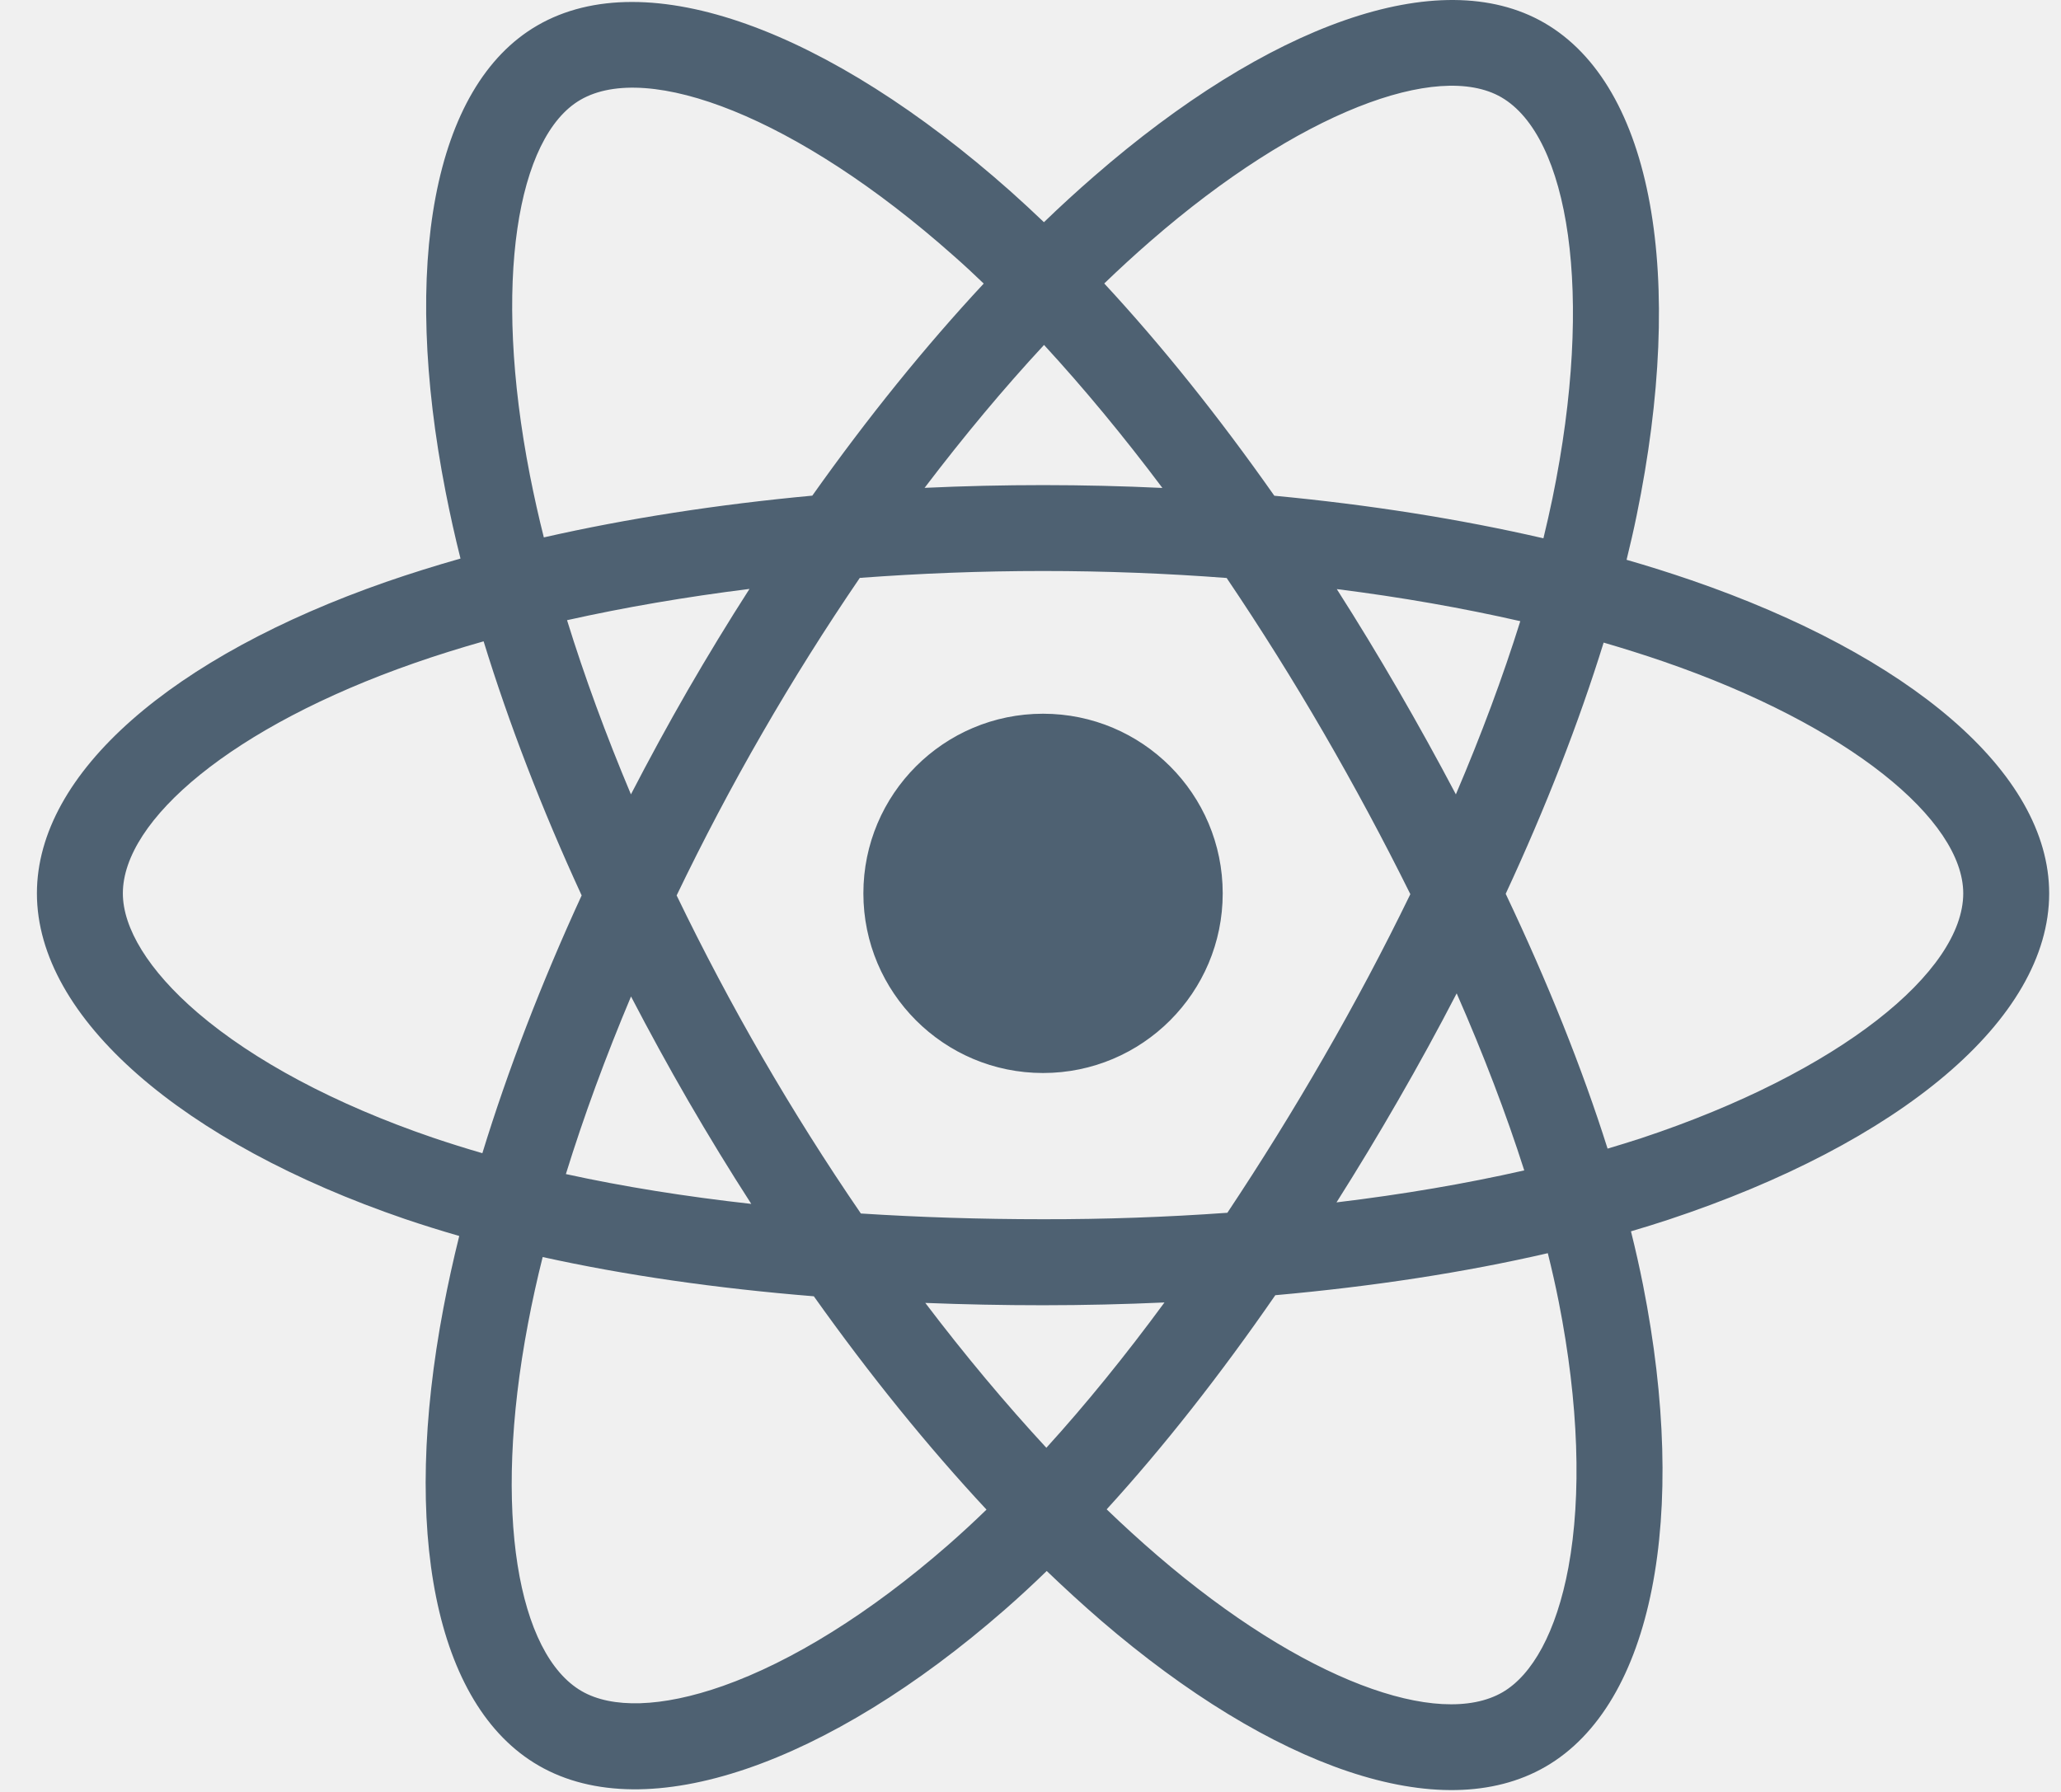
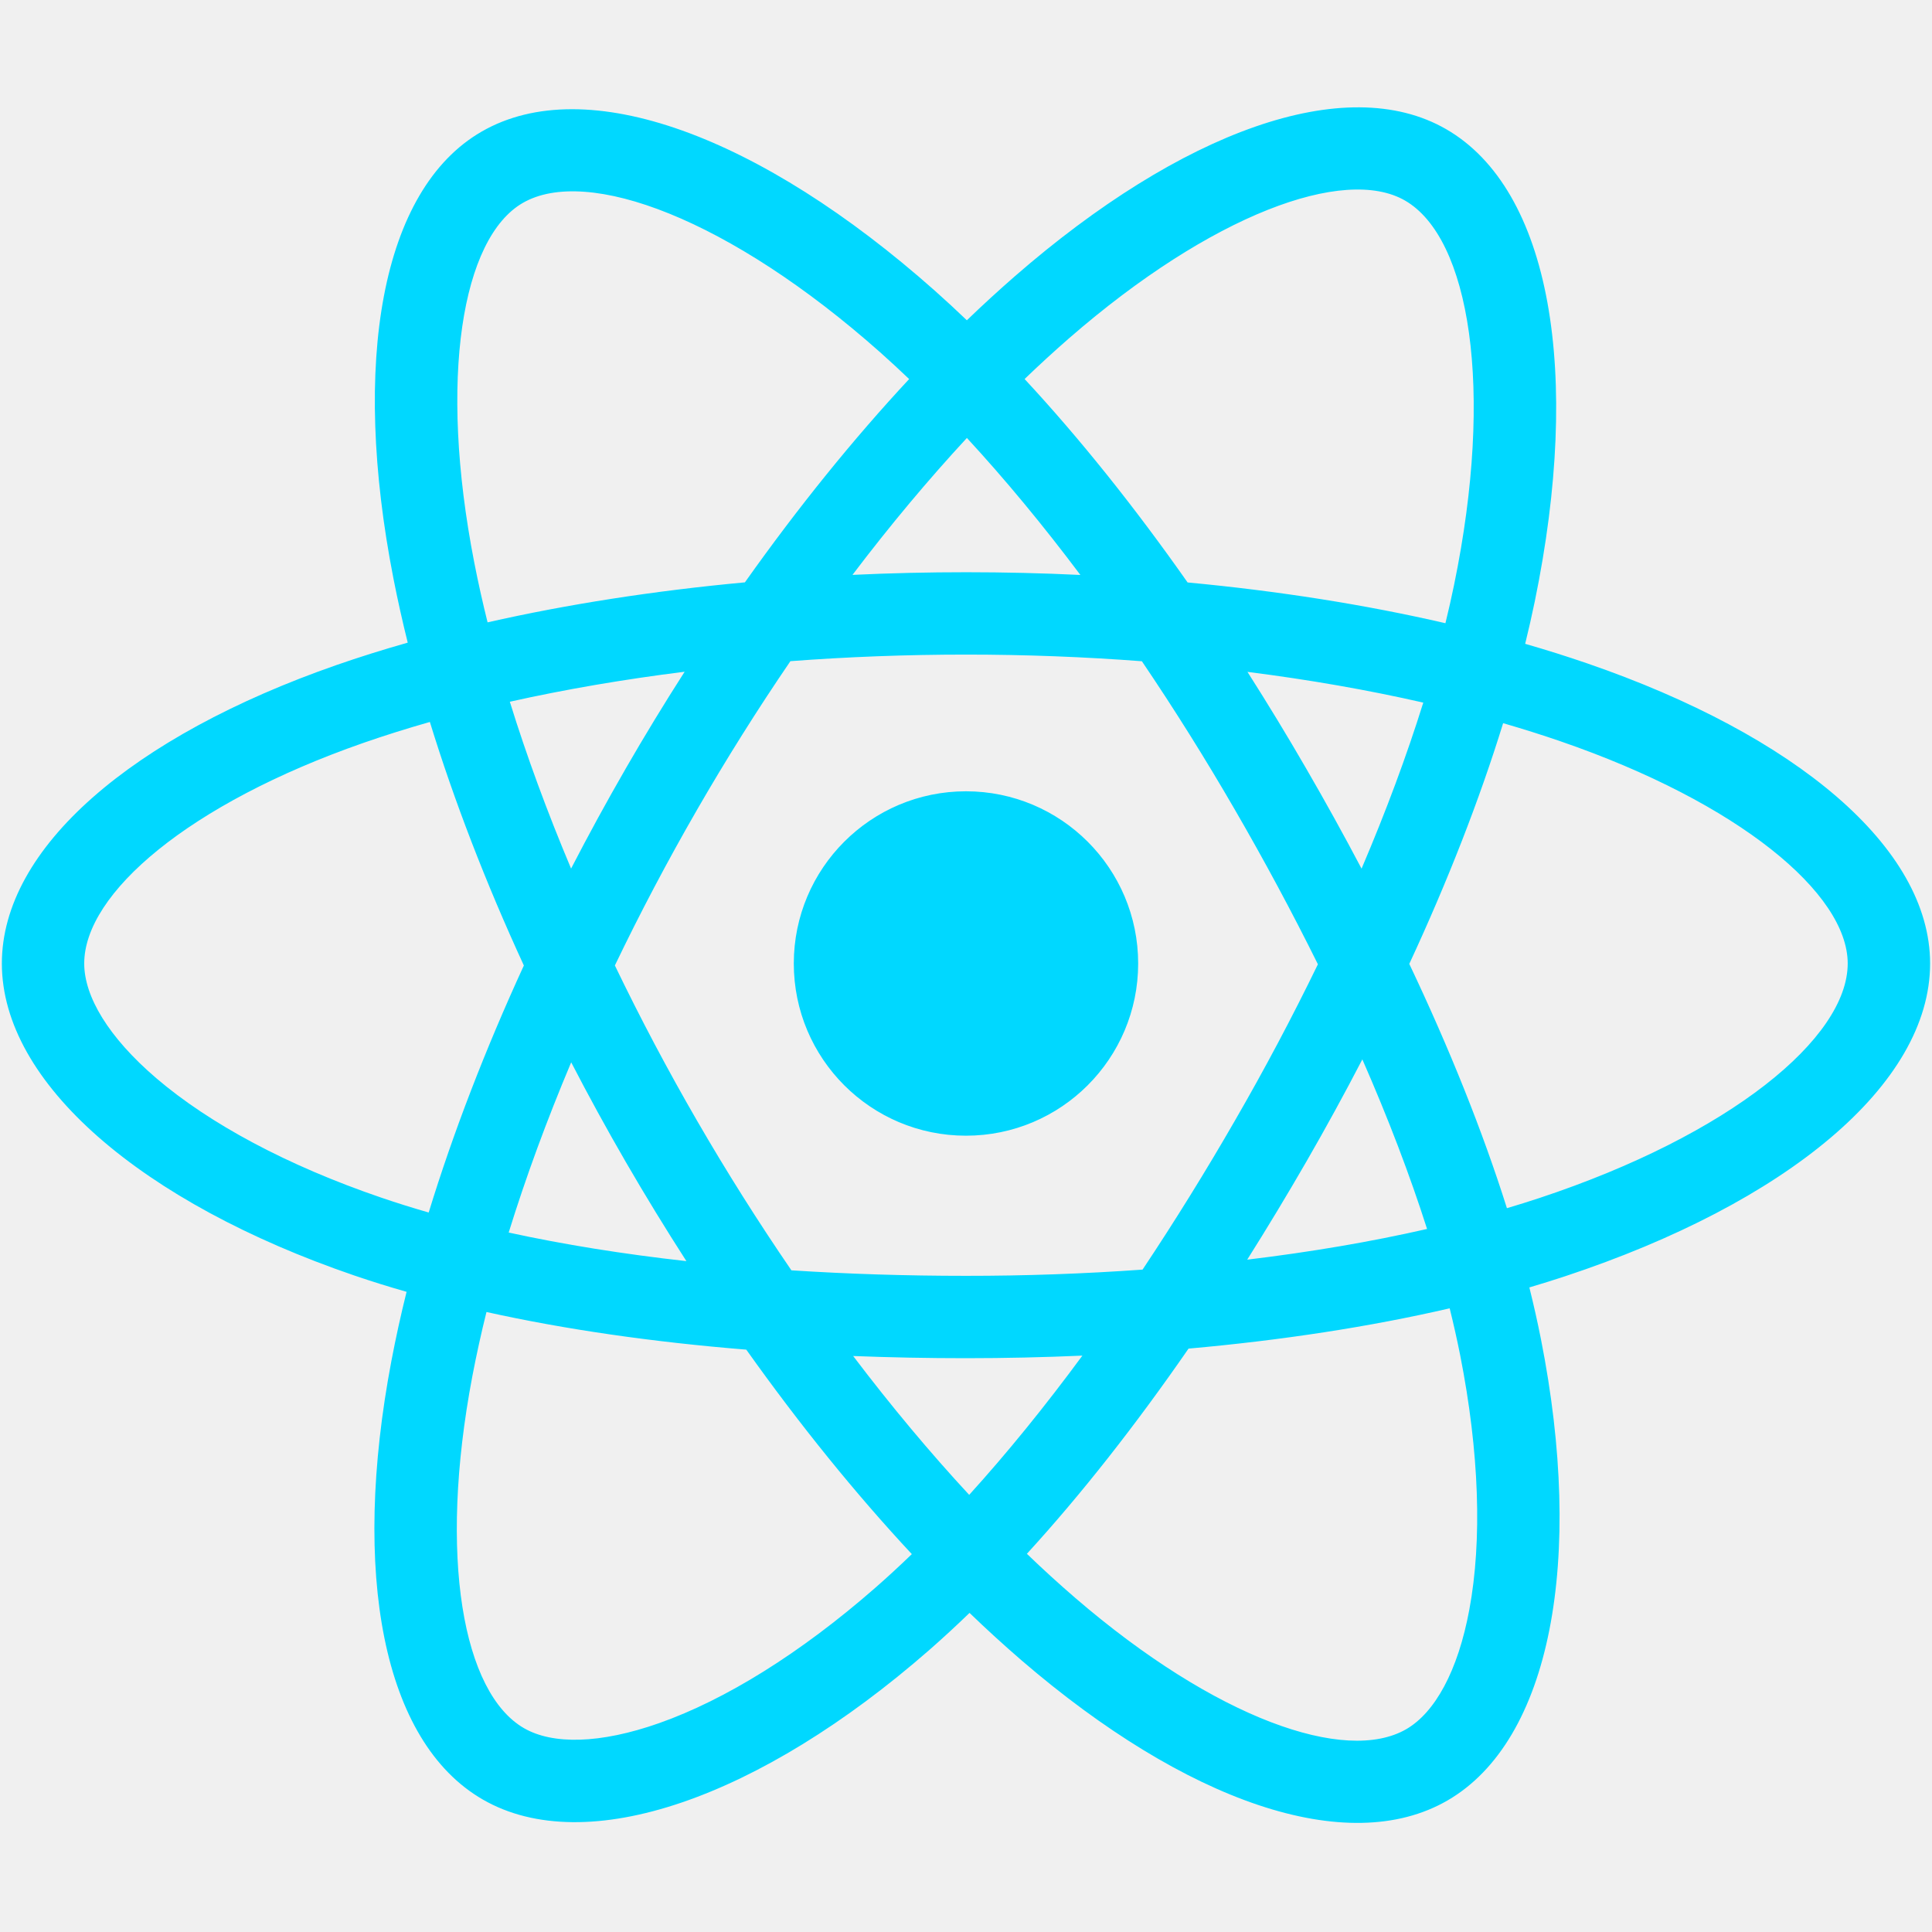
- <svg xmlns="http://www.w3.org/2000/svg" width="23" height="20" viewBox="0 0 23 20" fill="none">
+ <svg xmlns="http://www.w3.org/2000/svg" width="54" height="54" viewBox="0 0 54 54" fill="none">
  <g clip-path="url(#clip0)">
-     <path d="M18.875 6.476C18.636 6.394 18.395 6.318 18.152 6.248C18.193 6.081 18.231 5.917 18.264 5.755C18.811 3.099 18.454 0.959 17.232 0.254C16.06 -0.421 14.145 0.283 12.21 1.967C12.019 2.133 11.832 2.304 11.65 2.48C11.528 2.363 11.404 2.249 11.278 2.136C9.25 0.336 7.218 -0.423 5.997 0.284C4.827 0.961 4.48 2.973 4.973 5.49C5.022 5.739 5.077 5.988 5.139 6.234C4.851 6.316 4.574 6.403 4.308 6.495C1.93 7.324 0.412 8.623 0.412 9.971C0.412 11.363 2.042 12.758 4.518 13.605C4.719 13.673 4.921 13.736 5.125 13.795C5.059 14.06 5 14.328 4.949 14.596C4.479 17.07 4.846 19.034 6.013 19.707C7.219 20.403 9.243 19.688 11.213 17.966C11.373 17.826 11.529 17.682 11.681 17.534C11.879 17.724 12.081 17.909 12.288 18.088C14.197 19.73 16.082 20.393 17.248 19.718C18.453 19.021 18.844 16.911 18.336 14.344C18.296 14.143 18.251 13.943 18.201 13.743C18.343 13.701 18.483 13.658 18.619 13.613C21.193 12.76 22.868 11.381 22.868 9.971C22.868 8.619 21.301 7.311 18.875 6.476ZM18.317 12.703C18.194 12.743 18.068 12.782 17.94 12.82C17.656 11.921 17.272 10.964 16.803 9.976C17.251 9.011 17.619 8.066 17.896 7.172C18.125 7.239 18.348 7.309 18.563 7.383C20.641 8.098 21.909 9.156 21.909 9.971C21.909 10.839 20.54 11.966 18.317 12.703ZM17.395 14.53C17.619 15.665 17.651 16.691 17.503 17.494C17.369 18.215 17.1 18.695 16.767 18.888C16.06 19.297 14.546 18.765 12.914 17.36C12.721 17.194 12.533 17.022 12.35 16.846C12.982 16.154 13.615 15.349 14.232 14.456C15.318 14.359 16.343 14.202 17.273 13.987C17.319 14.172 17.36 14.353 17.395 14.53ZM8.068 18.817C7.376 19.061 6.826 19.068 6.493 18.876C5.784 18.468 5.49 16.891 5.892 14.775C5.939 14.525 5.994 14.277 6.056 14.03C6.975 14.233 7.994 14.38 9.082 14.468C9.703 15.342 10.354 16.146 11.009 16.849C10.87 16.984 10.727 17.116 10.582 17.243C9.71 18.005 8.837 18.545 8.068 18.817ZM4.829 12.697C3.734 12.323 2.829 11.836 2.209 11.306C1.652 10.829 1.371 10.355 1.371 9.971C1.371 9.153 2.59 8.11 4.624 7.401C4.87 7.315 5.129 7.234 5.397 7.158C5.678 8.072 6.046 9.028 6.491 9.994C6.04 10.975 5.667 11.946 5.383 12.871C5.197 12.817 5.012 12.759 4.829 12.697ZM5.914 5.306C5.492 3.149 5.773 1.522 6.478 1.114C7.229 0.679 8.89 1.299 10.641 2.854C10.756 2.955 10.868 3.059 10.978 3.165C10.326 3.865 9.681 4.663 9.065 5.532C8.009 5.63 6.998 5.787 6.069 5.998C6.011 5.769 5.96 5.538 5.914 5.306V5.306ZM15.601 7.698C15.381 7.319 15.154 6.944 14.918 6.575C15.635 6.665 16.321 6.786 16.966 6.933C16.772 7.553 16.531 8.201 16.247 8.866C16.04 8.473 15.824 8.083 15.601 7.698ZM11.651 3.85C12.093 4.33 12.536 4.865 12.972 5.446C12.088 5.404 11.202 5.404 10.318 5.445C10.755 4.87 11.201 4.335 11.651 3.85ZM7.675 7.704C7.455 8.086 7.244 8.474 7.041 8.866C6.762 8.203 6.523 7.552 6.328 6.922C6.969 6.779 7.652 6.662 8.364 6.573C8.125 6.945 7.896 7.322 7.675 7.704V7.704ZM8.384 13.437C7.649 13.355 6.955 13.244 6.315 13.104C6.513 12.464 6.757 11.799 7.042 11.122C7.246 11.514 7.458 11.902 7.679 12.284C7.907 12.677 8.142 13.062 8.384 13.437ZM11.677 16.159C11.223 15.668 10.769 15.126 10.326 14.542C10.756 14.559 11.194 14.568 11.64 14.568C12.098 14.568 12.55 14.557 12.995 14.537C12.558 15.132 12.117 15.675 11.677 16.159ZM16.256 11.087C16.556 11.771 16.809 12.433 17.01 13.063C16.359 13.211 15.656 13.331 14.915 13.42C15.153 13.044 15.383 12.663 15.605 12.277C15.831 11.885 16.048 11.489 16.256 11.087ZM14.774 11.798C14.434 12.389 14.074 12.969 13.697 13.536C13.012 13.585 12.326 13.609 11.64 13.608C10.941 13.608 10.261 13.586 9.607 13.544C9.219 12.978 8.853 12.397 8.509 11.803H8.509C8.167 11.212 7.848 10.609 7.551 9.994C7.847 9.379 8.165 8.775 8.506 8.184L8.506 8.184C8.847 7.592 9.21 7.014 9.595 6.45C10.263 6.4 10.948 6.373 11.64 6.373H11.64C12.335 6.373 13.021 6.4 13.689 6.451C14.069 7.014 14.43 7.59 14.771 8.178C15.113 8.768 15.436 9.369 15.739 9.98C15.439 10.597 15.117 11.204 14.774 11.798ZM16.753 1.085C17.505 1.519 17.797 3.268 17.325 5.561C17.294 5.708 17.261 5.857 17.224 6.008C16.292 5.793 15.28 5.633 14.221 5.533C13.604 4.655 12.965 3.856 12.323 3.164C12.491 3.002 12.663 2.844 12.839 2.691C14.497 1.248 16.047 0.678 16.753 1.085ZM11.64 7.966C12.748 7.966 13.645 8.863 13.645 9.971C13.645 11.078 12.748 11.976 11.64 11.976C10.533 11.976 9.635 11.078 9.635 9.971C9.635 8.863 10.533 7.966 11.64 7.966Z" fill="#4E6172" />
+     <path d="M44.364 18.542C43.791 18.345 43.212 18.163 42.629 17.995C42.727 17.595 42.817 17.2 42.897 16.812C44.211 10.437 43.352 5.301 40.42 3.61C37.608 1.989 33.01 3.679 28.366 7.721C27.909 8.12 27.461 8.53 27.024 8.952C26.732 8.672 26.434 8.397 26.131 8.127C21.264 3.806 16.386 1.985 13.457 3.681C10.648 5.307 9.816 10.135 10.998 16.176C11.116 16.775 11.249 17.37 11.396 17.962C10.706 18.158 10.04 18.367 9.402 18.589C3.696 20.578 0.052 23.696 0.052 26.93C0.052 30.27 3.964 33.62 9.907 35.652C10.389 35.816 10.875 35.968 11.364 36.107C11.205 36.745 11.064 37.386 10.941 38.031C9.814 43.968 10.694 48.682 13.495 50.298C16.389 51.966 21.245 50.251 25.974 46.118C26.357 45.782 26.732 45.436 27.099 45.081C27.572 45.538 28.058 45.981 28.555 46.41C33.136 50.352 37.66 51.944 40.459 50.323C43.349 48.65 44.289 43.586 43.069 37.425C42.973 36.942 42.865 36.462 42.746 35.984C43.087 35.883 43.422 35.779 43.748 35.671C49.927 33.624 53.947 30.315 53.947 26.93C53.947 23.684 50.185 20.546 44.364 18.542V18.542ZM43.024 33.486C42.729 33.583 42.427 33.678 42.119 33.769C41.437 31.61 40.516 29.314 39.39 26.941C40.465 24.625 41.35 22.359 42.013 20.213C42.564 20.373 43.099 20.541 43.615 20.719C48.602 22.436 51.644 24.974 51.644 26.93C51.644 29.014 48.359 31.718 43.024 33.486V33.486ZM40.811 37.872C41.35 40.596 41.427 43.059 41.069 44.985C40.749 46.715 40.103 47.869 39.305 48.331C37.607 49.314 33.974 48.036 30.057 44.665C29.594 44.266 29.142 43.854 28.702 43.429C30.221 41.769 31.738 39.838 33.22 37.694C35.825 37.462 38.287 37.084 40.519 36.568C40.629 37.012 40.726 37.447 40.811 37.872V37.872ZM18.426 48.161C16.766 48.747 15.445 48.764 14.646 48.303C12.946 47.323 12.239 43.538 13.203 38.461C13.318 37.861 13.449 37.264 13.597 36.671C15.804 37.16 18.248 37.511 20.859 37.723C22.351 39.821 23.912 41.75 25.486 43.438C25.151 43.762 24.809 44.078 24.459 44.384C22.368 46.212 20.273 47.509 18.426 48.161V48.161ZM10.652 33.473C8.024 32.575 5.854 31.407 4.366 30.134C3.029 28.989 2.354 27.852 2.354 26.93C2.354 24.968 5.28 22.464 10.16 20.763C10.752 20.557 11.372 20.362 12.015 20.179C12.69 22.373 13.574 24.667 14.642 26.986C13.56 29.34 12.663 31.67 11.982 33.89C11.535 33.762 11.092 33.623 10.652 33.473V33.473ZM13.258 15.734C12.245 10.558 12.918 6.653 14.61 5.673C16.413 4.629 20.4 6.118 24.603 9.849C24.877 10.093 25.146 10.342 25.411 10.595C23.845 12.277 22.298 14.191 20.82 16.277C18.285 16.512 15.859 16.889 13.628 17.395C13.491 16.845 13.367 16.291 13.258 15.734V15.734ZM36.505 21.475C35.979 20.565 35.432 19.666 34.867 18.779C36.586 18.997 38.234 19.285 39.781 19.638C39.316 21.127 38.737 22.684 38.056 24.279C37.558 23.334 37.041 22.399 36.505 21.475V21.475ZM27.025 12.241C28.087 13.391 29.151 14.676 30.197 16.07C28.075 15.969 25.949 15.969 23.827 16.068C24.874 14.687 25.947 13.405 27.025 12.241ZM17.484 21.491C16.955 22.407 16.448 23.337 15.962 24.277C15.292 22.687 14.718 21.124 14.25 19.614C15.788 19.27 17.427 18.989 19.136 18.775C18.564 19.667 18.013 20.573 17.484 21.49V21.491ZM19.185 35.249C17.42 35.052 15.755 34.785 14.218 34.45C14.694 32.913 15.28 31.317 15.965 29.692C16.452 30.634 16.962 31.564 17.493 32.481C18.039 33.424 18.605 34.348 19.185 35.249ZM27.089 41.782C25.997 40.604 24.909 39.302 23.846 37.901C24.878 37.941 25.93 37.962 26.999 37.962C28.098 37.962 29.184 37.937 30.253 37.89C29.203 39.316 28.143 40.62 27.089 41.782ZM38.078 29.61C38.798 31.252 39.405 32.84 39.887 34.35C38.325 34.707 36.638 34.994 34.86 35.208C35.43 34.304 35.981 33.39 36.515 32.465C37.057 31.525 37.578 30.573 38.078 29.61V29.61ZM34.52 31.315C33.704 32.733 32.842 34.124 31.935 35.486C30.292 35.603 28.646 35.661 26.999 35.66C25.322 35.66 23.691 35.608 22.12 35.506C21.189 34.147 20.31 32.753 19.485 31.328H19.485C18.664 29.91 17.897 28.461 17.186 26.985C17.895 25.509 18.66 24.059 19.479 22.64L19.478 22.641C20.297 21.221 21.168 19.834 22.092 18.48C23.694 18.359 25.338 18.296 26.999 18.296H26.999C28.668 18.296 30.314 18.36 31.916 18.482C32.83 19.833 33.696 21.216 34.513 22.628C35.334 24.044 36.109 25.486 36.836 26.952C36.116 28.434 35.344 29.889 34.52 31.315V31.315ZM39.27 5.605C41.074 6.645 41.776 10.843 40.642 16.347C40.57 16.698 40.489 17.056 40.4 17.419C38.164 16.902 35.736 16.518 33.194 16.28C31.713 14.171 30.179 12.254 28.638 10.594C29.042 10.205 29.455 9.826 29.878 9.457C33.857 5.995 37.575 4.628 39.27 5.605V5.605ZM26.999 22.117C29.657 22.117 31.812 24.272 31.812 26.93C31.812 29.588 29.657 31.743 26.999 31.743C24.341 31.743 22.187 29.588 22.187 26.93C22.187 24.272 24.341 22.117 26.999 22.117V22.117Z" fill="#00D8FF" />
  </g>
  <defs>
    <clipPath id="clip0">
-       <rect width="22.46" height="20" fill="white" transform="translate(0.410004)" />
+       <rect width="53.904" height="48" fill="white" transform="translate(0.0480042 3)" />
    </clipPath>
  </defs>
</svg>
